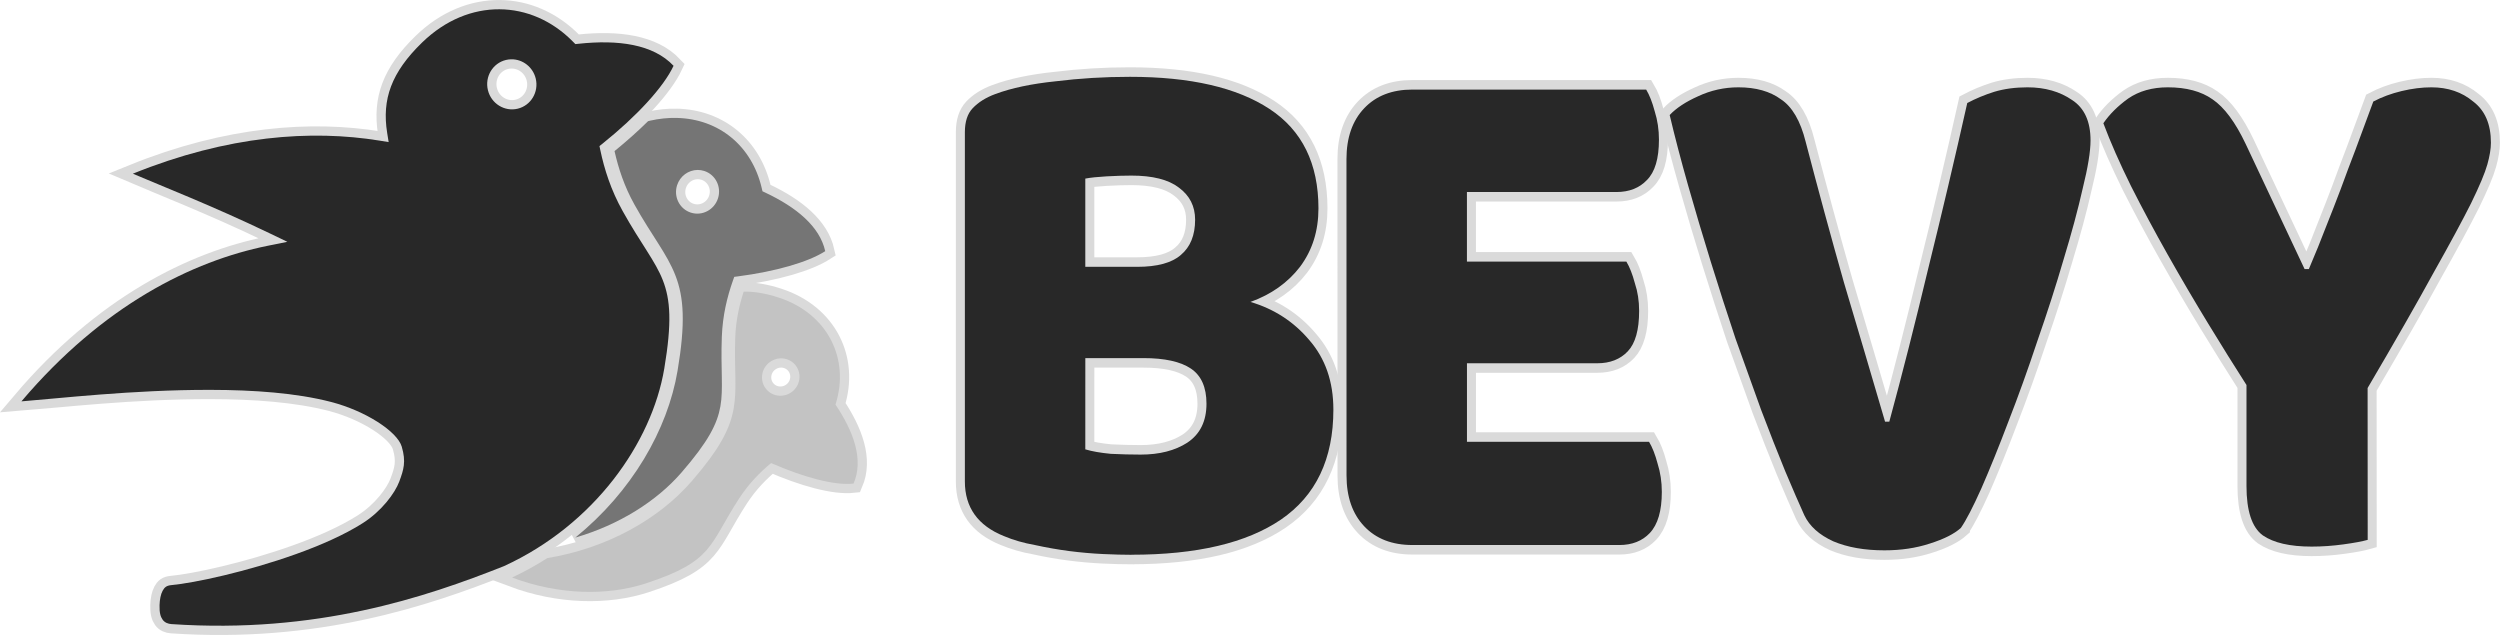
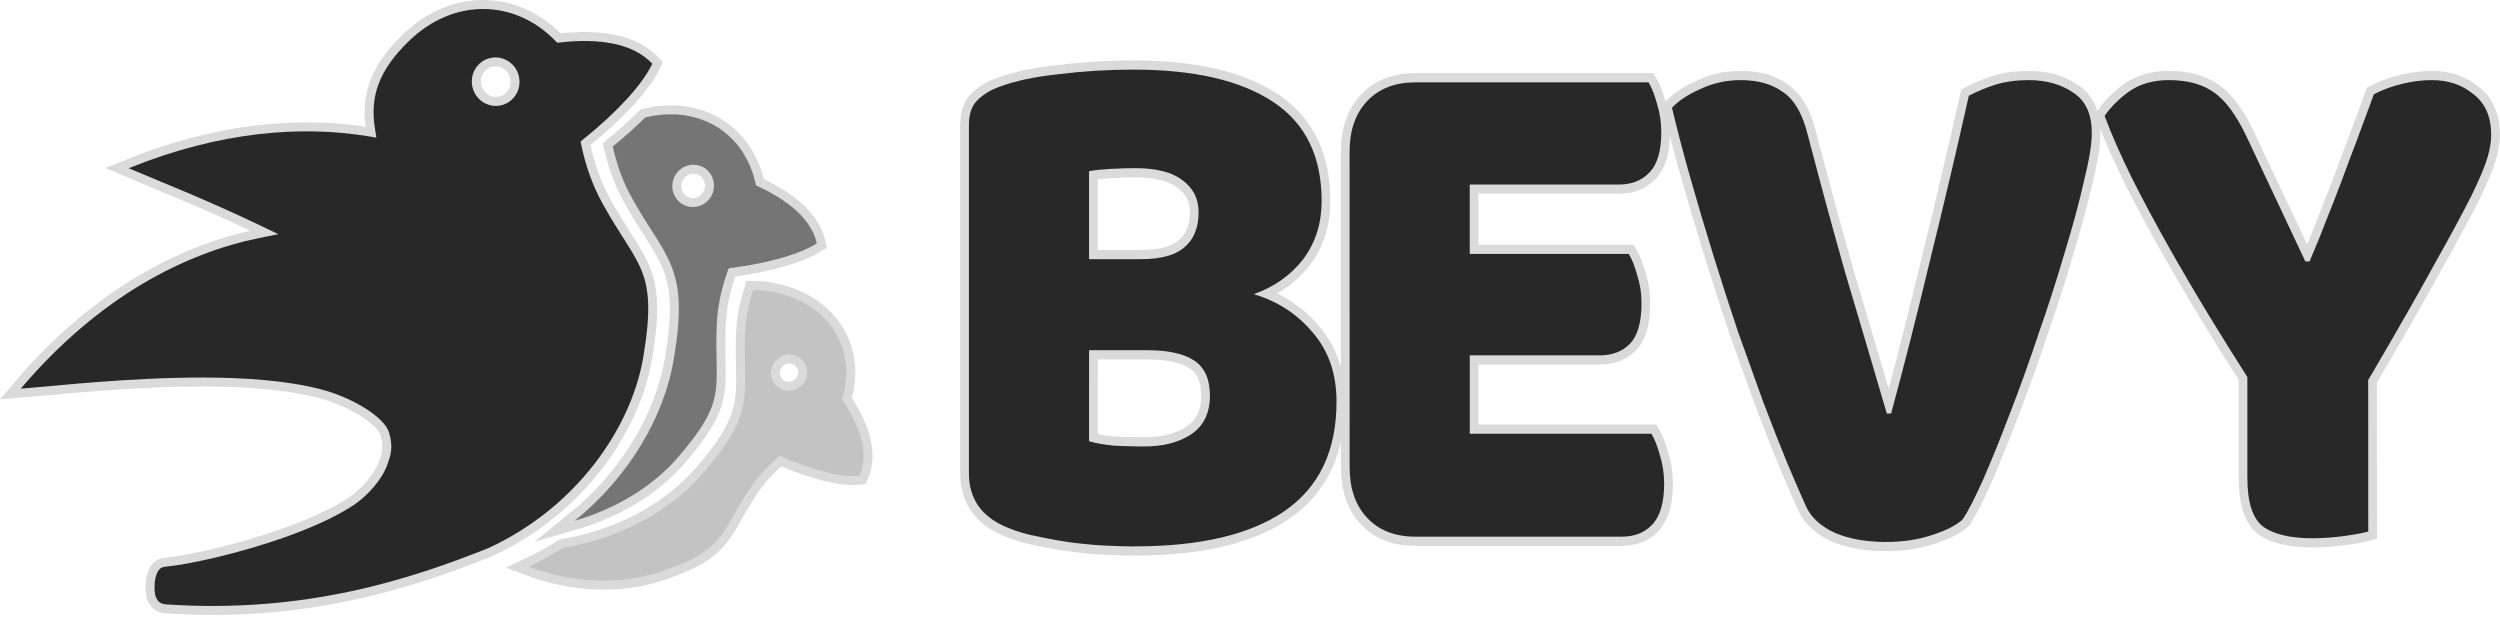
- <svg xmlns="http://www.w3.org/2000/svg" id="svg2321" version="1.1" viewBox="0 0 148.528 37.725" height="37.725mm" width="148.528mm">
+ <svg xmlns="http://www.w3.org/2000/svg" id="svg2321" version="1.1" viewBox="0 0 111.654 27.517" height="104" width="422">
  <defs id="defs2315" />
  <g transform="translate(-32.10653,-123.3149)" id="layer1">
-     <g id="g1911-8-3-9-3-2-8" transform="translate(-517.962,-278.0112)" style="opacity:1;fill:#c3c3c3;fill-opacity:1;stroke:#dadada;stroke-width:1.1;stroke-miterlimit:4;stroke-dasharray:none;stroke-opacity:1;paint-order:markers stroke fill">
-       <g transform="matrix(-0.4042672,-0.1743825,-0.1743825,0.4042672,678.7761,389.8476)" style="fill:#c3c3c3;fill-opacity:1;stroke:#dadada;stroke-width:2.498;stroke-miterlimit:4;stroke-dasharray:none;stroke-opacity:1;paint-order:markers stroke fill" id="g1121-3-8-8-2-8-7-1-2-8-3-9-6-0-1">
-         <path id="path819-1-94-5-3-1-9-6-4-90-0-8-9-5-8-6-1-6-2" style="fill:#c3c3c3;fill-opacity:1;stroke:#dadada;stroke-width:4.157;stroke-linecap:butt;stroke-linejoin:miter;stroke-miterlimit:4;stroke-dasharray:none;stroke-opacity:1;paint-order:markers stroke fill" d="m 2246.031,2340.191 v 0 c -0.016,3e-4 -0.031,0 -0.047,0 -0.98,3.067 -1.739,6.4 -1.883,10.195 -0.271,7.126 0.453,11.464 -0.367,16.08 -0.82,4.616 -3.245,9.161 -9.414,16.287 -7.342,8.482 -18.979,15.045 -32.42,17.264 -2.502,1.597 -5.142,3.061 -7.92,4.363 10.462,3.938 21.402,4.153 30.076,1.307 15.279,-5.014 14.096,-8.616 20.943,-19.107 2.157,-3.305 4.647,-5.828 7.148,-7.9 7.125,3.107 14.143,5.101 18.516,4.607 2.351,-5.45 -0.057,-11.771 -4.059,-17.746 3.282,-10.196 -1.699,-20.406 -12.73,-24.016 -2.877,-0.942 -5.463,-1.384 -7.844,-1.338 z m 8.275,14.971 a 4.167,4.245 48.68 0 1 3.197,1.397 4.167,4.245 48.68 0 1 -0.438,5.934 4.167,4.245 48.68 0 1 -5.939,-0.326 4.167,4.245 48.68 0 1 0.438,-5.934 4.167,4.245 48.68 0 1 2.742,-1.07 z m -68.375,45.379 c 0.127,0.075 0.257,0.141 0.385,0.215 0.131,-0.049 0.264,-0.101 0.395,-0.15 -0.26,-0.023 -0.519,-0.039 -0.779,-0.064 z" transform="matrix(-0.551804,-0.2380231,-0.2380231,0.551804,1946.732,-620.612)" />
+     <g id="g1911-8-3-9-3-2-8" transform="matrix(0.7279961,0,0,0.7279961,-365.3196,-168.5146)" style="fill:#c3c3c3;fill-opacity:1;stroke:#dadada;stroke-width:1.1;stroke-linecap:butt;stroke-linejoin:miter;stroke-miterlimit:4;stroke-dasharray:none;stroke-opacity:1;paint-order:markers stroke fill">
+       <g transform="matrix(-0.4042672,-0.1743825,-0.1743825,0.4042672,678.7761,389.8476)" style="fill:#c3c3c3;fill-opacity:1;stroke:#dadada;stroke-width:2.499;stroke-linecap:butt;stroke-linejoin:miter;stroke-miterlimit:4;stroke-dasharray:none;stroke-opacity:1;paint-order:markers stroke fill" id="g1121-3-8-8-2-8-7-1-2-8-3-9-6-0-1">
+         <path id="path819-1-94-5-3-1-9-6-4-90-0-8-9-5-8-6-1-6-2" style="fill:#c3c3c3;fill-opacity:1;stroke:#dadada;stroke-width:2.499;stroke-linecap:butt;stroke-linejoin:miter;stroke-miterlimit:4;stroke-dasharray:none;stroke-opacity:1;paint-order:markers stroke fill" d="m 154.785,138.023 v 0 c 0.009,0.004 0.017,0.007 0.026,0.011 -0.189,1.926 -0.564,3.945 -1.388,6.074 -1.547,3.997 -2.979,6.218 -3.625,8.96 -0.646,2.743 -0.39,5.828 1.318,11.228 2.033,6.428 6.891,12.819 13.78,17.243 1,1.477 2.109,2.913 3.332,4.293 -6.71,-0.317 -12.799,-2.803 -16.907,-6.438 -7.238,-6.404 -5.728,-8.109 -7.009,-15.529 -0.403,-2.337 -1.177,-4.322 -2.064,-6.061 -4.671,0.018 -9.018,-0.551 -11.314,-1.865 5e-5,-3.567 2.833,-6.482 6.464,-8.826 0.616,-6.407 5.794,-10.856 12.741,-10.222 1.812,0.165 3.344,0.536 4.647,1.129 z m -8.13,6.291 c -0.671,-0.307 -1.437,-0.303 -2.097,0.01 -1.25,0.592 -1.775,2.105 -1.171,3.378 0.603,1.273 2.105,1.826 3.355,1.234 1.25,-0.592 1.775,-2.105 1.171,-3.378 -0.261,-0.551 -0.708,-0.992 -1.258,-1.243 z" />
      </g>
    </g>
-     <g id="g1051-1-2-0-8-6-0-8-1-5-6-9-6-8-9" transform="matrix(-0.4539962,0.3668971,0.3668971,0.4539962,73.52733,10.81681)" style="opacity:1;fill:#ececec;fill-opacity:1;stroke:#dadada;stroke-width:1.884;stroke-miterlimit:4;stroke-dasharray:none;stroke-opacity:1;paint-order:markers stroke fill">
-       <g id="g3029-3-9-3" transform="matrix(-0.3525408,0.2849059,0.2849059,0.3525408,477.11,-1021.767)" style="opacity:1;fill:#282828;fill-opacity:1;stroke:#dadada;stroke-width:4.157;stroke-miterlimit:4;stroke-dasharray:none;stroke-opacity:1;paint-order:markers stroke fill">
-         <path id="path3031-2-2-9" style="color:#000000;font-style:normal;font-variant:normal;font-weight:normal;font-stretch:normal;font-size:medium;line-height:normal;font-family:sans-serif;font-variant-ligatures:normal;font-variant-position:normal;font-variant-caps:normal;font-variant-numeric:normal;font-variant-alternates:normal;font-variant-east-asian:normal;font-feature-settings:normal;font-variation-settings:normal;text-indent:0;text-align:start;text-decoration:none;text-decoration-line:none;text-decoration-style:solid;text-decoration-color:#000000;letter-spacing:normal;word-spacing:normal;text-transform:none;writing-mode:lr-tb;direction:ltr;text-orientation:mixed;dominant-baseline:auto;baseline-shift:baseline;text-anchor:start;white-space:normal;shape-padding:0;shape-margin:0;inline-size:0;clip-rule:nonzero;display:inline;overflow:visible;visibility:visible;isolation:auto;mix-blend-mode:normal;color-interpolation:sRGB;color-interpolation-filters:linearRGB;solid-color:#000000;solid-opacity:1;fill:#282828;fill-opacity:1;fill-rule:nonzero;stroke:#dadada;stroke-width:4.157;stroke-linecap:butt;stroke-linejoin:miter;stroke-miterlimit:4;stroke-dasharray:none;stroke-dashoffset:0;stroke-opacity:1;paint-order:markers stroke fill;color-rendering:auto;image-rendering:auto;shape-rendering:auto;text-rendering:auto;enable-background:accumulate;stop-color:#000000;stop-opacity:1" d="m 2191.146,2276.783 c -5.973,-0.035 -12.098,2.348 -17.361,7.459 -6.913,6.713 -9.06,12.755 -7.848,20.295 l 0.332,2.068 -2.066,-0.336 c -15.188,-2.461 -33.985,-1.218 -55.371,7.434 6.287,2.695 17.826,7.193 30.631,13.342 l 4.061,1.951 -4.414,0.894 c -16.909,3.427 -36.973,13.328 -55.299,34.934 8.198,-0.637 24.953,-2.609 42.428,-2.582 9.714,0.015 19.287,0.687 27.086,2.709 7.799,2.022 14.887,6.65 15.886,10.041 0.999,3.391 0.432,5.176 -0.552,7.829 -0.984,2.652 -4.01,6.682 -8.195,9.342 -4.186,2.66 -9.496,4.985 -15.014,6.961 -11.035,3.952 -22.78,6.477 -27.965,6.959 -1.102,0.102 -1.542,0.498 -1.967,1.27 -0.425,0.771 -0.659,1.982 -0.693,3.25 -0.046,1.693 0.217,2.576 0.695,3.246 0.478,0.67 1.224,0.938 1.993,0.99 32.582,2.205 56.944,-5.991 74.638,-13.012 20.351,-9.331 33.213,-27.758 36.006,-44.348 1.75,-10.395 1.375,-15.489 -0.312,-19.828 -1.687,-4.339 -4.922,-8.191 -9.025,-15.549 -2.637,-4.728 -4.108,-9.367 -5.02,-13.688 l -0.193,-0.91 0.727,-0.582 c 7.54,-6.045 13.681,-12.644 15.91,-17.449 -4.574,-4.865 -12.479,-5.893 -21.322,-4.947 l -0.727,0.076 -0.512,-0.521 c -4.713,-4.801 -10.562,-7.261 -16.535,-7.297 z m 2.648,11.232 c 2.593,-0.041 4.881,1.757 5.502,4.322 0.731,3.022 -1.081,6.053 -4.047,6.769 -2.966,0.718 -5.963,-1.15 -6.693,-4.172 -0.731,-3.022 1.081,-6.053 4.047,-6.769 0.39,-0.094 0.79,-0.144 1.191,-0.15 z" transform="translate(5.0092774e-5,-757.8763)" />
+     <g id="g1051-1-2-0-8-6-0-8-1-5-6-9-6-8-9" transform="matrix(-0.3305075,0.2670996,0.2670996,0.3305075,62.26095,41.41684)" style="fill:#ececec;fill-opacity:1;stroke:#dadada;stroke-width:1.885;stroke-miterlimit:4;stroke-dasharray:none;stroke-opacity:1;paint-order:markers stroke fill">
+       <g id="g3029-3-9-3" transform="matrix(-0.3525408,0.2849059,0.2849059,0.3525408,477.11,-1021.767)" style="opacity:1;fill:#282828;fill-opacity:1;stroke:#dadada;stroke-width:4.159;stroke-miterlimit:4;stroke-dasharray:none;stroke-opacity:1;paint-order:markers stroke fill">
+         <path id="path3031-2-2-9" style="color:#000000;font-style:normal;font-variant:normal;font-weight:normal;font-stretch:normal;font-size:medium;line-height:normal;font-family:sans-serif;font-variant-ligatures:normal;font-variant-position:normal;font-variant-caps:normal;font-variant-numeric:normal;font-variant-alternates:normal;font-variant-east-asian:normal;font-feature-settings:normal;font-variation-settings:normal;text-indent:0;text-align:start;text-decoration:none;text-decoration-line:none;text-decoration-style:solid;text-decoration-color:#000000;letter-spacing:normal;word-spacing:normal;text-transform:none;writing-mode:lr-tb;direction:ltr;text-orientation:mixed;dominant-baseline:auto;baseline-shift:baseline;text-anchor:start;white-space:normal;shape-padding:0;shape-margin:0;inline-size:0;clip-rule:nonzero;display:inline;overflow:visible;visibility:visible;isolation:auto;mix-blend-mode:normal;color-interpolation:sRGB;color-interpolation-filters:linearRGB;solid-color:#000000;solid-opacity:1;fill:#282828;fill-opacity:1;fill-rule:nonzero;stroke:#dadada;stroke-width:4.159;stroke-linecap:butt;stroke-linejoin:miter;stroke-miterlimit:4;stroke-dasharray:none;stroke-dashoffset:0;stroke-opacity:1;paint-order:markers stroke fill;color-rendering:auto;image-rendering:auto;shape-rendering:auto;text-rendering:auto;enable-background:accumulate;stop-color:#000000;stop-opacity:1" d="m 2191.146,2276.783 c -5.973,-0.035 -12.098,2.348 -17.361,7.459 -6.913,6.713 -9.06,12.755 -7.848,20.295 l 0.332,2.068 -2.066,-0.336 c -15.188,-2.461 -33.985,-1.218 -55.371,7.434 6.287,2.695 17.826,7.193 30.631,13.342 l 4.061,1.951 -4.414,0.894 c -16.909,3.427 -36.973,13.328 -55.299,34.934 8.198,-0.637 24.953,-2.609 42.428,-2.582 9.714,0.015 19.287,0.687 27.086,2.709 7.799,2.022 14.887,6.65 15.886,10.041 0.999,3.391 0.432,5.176 -0.552,7.829 -0.984,2.652 -4.01,6.682 -8.195,9.342 -4.186,2.66 -9.496,4.985 -15.014,6.961 -11.035,3.952 -22.78,6.477 -27.965,6.959 -1.102,0.102 -1.542,0.498 -1.967,1.27 -0.425,0.771 -0.659,1.982 -0.693,3.25 -0.046,1.693 0.217,2.576 0.695,3.246 0.478,0.67 1.224,0.938 1.993,0.99 32.582,2.205 56.944,-5.991 74.638,-13.012 20.351,-9.331 33.213,-27.758 36.006,-44.348 1.75,-10.395 1.375,-15.489 -0.312,-19.828 -1.687,-4.339 -4.922,-8.191 -9.025,-15.549 -2.637,-4.728 -4.108,-9.367 -5.02,-13.688 l -0.193,-0.91 0.727,-0.582 c 7.54,-6.045 13.681,-12.644 15.91,-17.449 -4.574,-4.865 -12.479,-5.893 -21.322,-4.947 l -0.727,0.076 -0.512,-0.521 c -4.713,-4.801 -10.562,-7.261 -16.535,-7.297 z m 2.648,11.232 c 2.593,-0.041 4.881,1.757 5.502,4.322 0.731,3.022 -1.081,6.053 -4.047,6.769 -2.966,0.718 -5.963,-1.15 -6.693,-4.172 -0.731,-3.022 1.081,-6.053 4.047,-6.769 0.39,-0.094 0.79,-0.144 1.191,-0.15 z" transform="translate(5.0092774e-5,-757.8763)" />
      </g>
    </g>
-     <g style="opacity:1;fill:#757575;fill-opacity:1;stroke:#dadada;stroke-width:2.159;stroke-miterlimit:4;stroke-dasharray:none;stroke-opacity:1;paint-order:markers stroke fill" id="g1051-1-1-8-8-4-9-4-0-4-6-4-7-6-6-0" transform="matrix(-0.5050937,0.06754889,0.06754889,0.5050937,156.7552,55.24347)">
-       <g style="fill:#757575;fill-opacity:1;stroke:#dadada;stroke-width:2.159;stroke-miterlimit:4;stroke-dasharray:none;stroke-opacity:1;paint-order:markers stroke fill" id="g1129-5-9-8-0-7-2-7-3-8-61-1-6-8" transform="translate(-20.24458,-6.120921)">
-         <g style="fill:#757575;fill-opacity:1;stroke:#dadada;stroke-width:2.159;stroke-miterlimit:4;stroke-dasharray:none;stroke-opacity:1;paint-order:markers stroke fill" id="g1344-1-3-9-3-8-8-8-3-5-4-8" transform="translate(61.54776,-5.672668)">
-           <g id="g1121-7-7-2-3-3-7-4-5-8-2-5-9-5" style="fill:#757575;fill-opacity:1;stroke:#dadada;stroke-width:2.159;stroke-miterlimit:4;stroke-dasharray:none;stroke-opacity:1;paint-order:markers stroke fill">
-             <g id="g3006-4-5-0" transform="matrix(-0.514626,0.06882369,0.06882369,0.514626,1184.364,-811.9091)" style="opacity:1;fill:#757575;fill-opacity:1;stroke:#dadada;stroke-width:4.157;stroke-miterlimit:4;stroke-dasharray:none;stroke-opacity:1;paint-order:markers stroke fill">
-               <path id="path3008-7-0-9" style="color:#000000;font-style:normal;font-variant:normal;font-weight:normal;font-stretch:normal;font-size:medium;line-height:normal;font-family:sans-serif;font-variant-ligatures:normal;font-variant-position:normal;font-variant-caps:normal;font-variant-numeric:normal;font-variant-alternates:normal;font-variant-east-asian:normal;font-feature-settings:normal;font-variation-settings:normal;text-indent:0;text-align:start;text-decoration:none;text-decoration-line:none;text-decoration-style:solid;text-decoration-color:#000000;letter-spacing:normal;word-spacing:normal;text-transform:none;writing-mode:lr-tb;direction:ltr;text-orientation:mixed;dominant-baseline:auto;baseline-shift:baseline;text-anchor:start;white-space:normal;shape-padding:0;shape-margin:0;inline-size:0;clip-rule:nonzero;display:inline;overflow:visible;visibility:visible;isolation:auto;mix-blend-mode:normal;color-interpolation:sRGB;color-interpolation-filters:linearRGB;solid-color:#000000;solid-opacity:1;fill:#757575;fill-opacity:1;fill-rule:nonzero;stroke:#dadada;stroke-width:4.157;stroke-linecap:butt;stroke-linejoin:miter;stroke-miterlimit:4;stroke-dasharray:none;stroke-dashoffset:0;stroke-opacity:1;paint-order:markers stroke fill;color-rendering:auto;image-rendering:auto;shape-rendering:auto;text-rendering:auto;enable-background:accumulate;stop-color:#000000;stop-opacity:1" d="m 2230.894,2301.174 c -1.911,-0.039 -3.912,0.162 -5.979,0.633 -0.139,0.032 -0.261,0.071 -0.398,0.104 -2.274,2.248 -4.813,4.505 -7.529,6.717 0.875,3.86 2.174,7.883 4.471,12.002 3.987,7.149 7.274,10.966 9.203,15.926 1.929,4.96 2.264,10.794 0.475,21.424 -2.218,13.178 -10.24,27.132 -22.959,37.434 9.872,-2.879 18.287,-8.191 23.858,-14.627 6.013,-6.946 8.019,-10.876 8.723,-14.836 0.704,-3.96 0.044,-8.3 0.324,-15.664 0.18,-4.745 1.191,-8.896 2.477,-12.545 l 0.309,-0.875 0.922,-0.121 c 8.228,-1.067 15.665,-3.167 19.51,-5.648 -1.235,-5.552 -6.481,-9.86 -13.428,-13.135 l -0.662,-0.312 -0.166,-0.713 c -2.203,-9.461 -9.591,-15.563 -19.148,-15.762 z m 4.783,11.686 a 4.823,4.914 17.729 0 1 1.447,0.225 4.823,4.914 17.729 0 1 3.098,6.148 4.823,4.914 17.729 0 1 -6.09,3.213 4.823,4.914 17.729 0 1 -3.098,-6.148 4.823,4.914 17.729 0 1 4.643,-3.438 z" transform="translate(1.2499985e-4,-757.8763)" />
+     <g style="fill:#757575;fill-opacity:1;stroke:#dadada;stroke-width:2.159;stroke-linecap:butt;stroke-linejoin:miter;stroke-miterlimit:5.1;stroke-dasharray:none;stroke-opacity:1;paint-order:markers stroke fill" id="g1051-1-1-8-8-4-9-4-0-4-6-4-7-6-6-0" transform="matrix(-0.3677063,0.04917533,0.04917533,0.3677063,123.6377,73.76597)">
+       <g style="fill:#757575;fill-opacity:1;stroke:#dadada;stroke-width:2.159;stroke-linecap:butt;stroke-linejoin:miter;stroke-miterlimit:5.1;stroke-dasharray:none;stroke-opacity:1;paint-order:markers stroke fill" id="g1129-5-9-8-0-7-2-7-3-8-61-1-6-8" transform="translate(-20.24458,-6.120921)">
+         <g style="fill:#757575;fill-opacity:1;stroke:#dadada;stroke-width:2.159;stroke-linecap:butt;stroke-linejoin:miter;stroke-miterlimit:5.1;stroke-dasharray:none;stroke-opacity:1;paint-order:markers stroke fill" id="g1344-1-3-9-3-8-8-8-3-5-4-8" transform="translate(61.54776,-5.672668)">
+           <g id="g1121-7-7-2-3-3-7-4-5-8-2-5-9-5" style="fill:#757575;fill-opacity:1;stroke:#dadada;stroke-width:2.159;stroke-linecap:butt;stroke-linejoin:miter;stroke-miterlimit:5.1;stroke-dasharray:none;stroke-opacity:1;paint-order:markers stroke fill">
+             <g id="g3006-4-5-0" transform="matrix(-0.514626,0.06882369,0.06882369,0.514626,1184.364,-811.9091)" style="opacity:1;fill:#757575;fill-opacity:1;stroke:#dadada;stroke-width:4.159;stroke-linecap:butt;stroke-linejoin:miter;stroke-miterlimit:5.1;stroke-dasharray:none;stroke-opacity:1;paint-order:markers stroke fill">
+               <path id="path3008-7-0-9" style="color:#000000;font-style:normal;font-variant:normal;font-weight:normal;font-stretch:normal;font-size:medium;line-height:normal;font-family:sans-serif;font-variant-ligatures:normal;font-variant-position:normal;font-variant-caps:normal;font-variant-numeric:normal;font-variant-alternates:normal;font-variant-east-asian:normal;font-feature-settings:normal;font-variation-settings:normal;text-indent:0;text-align:start;text-decoration:none;text-decoration-line:none;text-decoration-style:solid;text-decoration-color:#000000;letter-spacing:normal;word-spacing:normal;text-transform:none;writing-mode:lr-tb;direction:ltr;text-orientation:mixed;dominant-baseline:auto;baseline-shift:baseline;text-anchor:start;white-space:normal;shape-padding:0;shape-margin:0;inline-size:0;clip-rule:nonzero;display:inline;overflow:visible;visibility:visible;isolation:auto;mix-blend-mode:normal;color-interpolation:sRGB;color-interpolation-filters:linearRGB;solid-color:#000000;solid-opacity:1;fill:#757575;fill-opacity:1;fill-rule:nonzero;stroke:#dadada;stroke-width:4.159;stroke-linecap:butt;stroke-linejoin:miter;stroke-miterlimit:5.1;stroke-dasharray:none;stroke-dashoffset:0;stroke-opacity:1;paint-order:markers stroke fill;color-rendering:auto;image-rendering:auto;shape-rendering:auto;text-rendering:auto;enable-background:accumulate;stop-color:#000000;stop-opacity:1" d="m 2230.894,2301.174 c -1.911,-0.039 -3.912,0.162 -5.979,0.633 -0.139,0.032 -0.261,0.071 -0.398,0.104 -2.274,2.248 -4.813,4.505 -7.529,6.717 0.875,3.86 2.174,7.883 4.471,12.002 3.987,7.149 7.274,10.966 9.203,15.926 1.929,4.96 2.264,10.794 0.475,21.424 -2.218,13.178 -10.24,27.132 -22.959,37.434 9.872,-2.879 18.287,-8.191 23.858,-14.627 6.013,-6.946 8.019,-10.876 8.723,-14.836 0.704,-3.96 0.044,-8.3 0.324,-15.664 0.18,-4.745 1.191,-8.896 2.477,-12.545 l 0.309,-0.875 0.922,-0.121 c 8.228,-1.067 15.665,-3.167 19.51,-5.648 -1.235,-5.552 -6.481,-9.86 -13.428,-13.135 l -0.662,-0.312 -0.166,-0.713 c -2.203,-9.461 -9.591,-15.563 -19.148,-15.762 z m 4.783,11.686 a 4.823,4.914 17.729 0 1 1.447,0.225 4.823,4.914 17.729 0 1 3.098,6.148 4.823,4.914 17.729 0 1 -6.09,3.213 4.823,4.914 17.729 0 1 -3.098,-6.148 4.823,4.914 17.729 0 1 4.643,-3.438 z" transform="translate(1.2499985e-4,-757.8763)" />
            </g>
          </g>
        </g>
      </g>
    </g>
-     <g aria-label="BEVY" transform="matrix(1.708841,0,0,1.80391,-52.76718,-214.8514)" style="font-style:normal;font-weight:normal;font-size:10.301px;line-height:1.25;font-family:sans-serif;letter-spacing:0px;word-spacing:0px;opacity:1;fill:#282828;fill-opacity:1;stroke:#dadada;stroke-width:0.627;stroke-miterlimit:4;stroke-dasharray:none;stroke-opacity:1;paint-order:markers stroke fill" id="text1778-3-6-3-9-3-6-4-0-9-5-4-6">
-       <path d="m 87.4,202.262 q 0.345,0.099 0.887,0.148 0.542,0.025 1.035,0.025 0.985,0 1.626,-0.394 0.665,-0.419 0.665,-1.281 0,-0.813 -0.542,-1.158 -0.542,-0.345 -1.65,-0.345 h -2.02 z m 0,-6.011 h 1.798 q 1.059,0 1.527,-0.394 0.493,-0.394 0.493,-1.158 0,-0.665 -0.567,-1.059 -0.542,-0.394 -1.65,-0.394 -0.37,0 -0.862,0.025 -0.468,0.025 -0.739,0.074 z m 1.601,9.484 q -0.419,0 -0.985,-0.025 -0.567,-0.025 -1.182,-0.099 -0.591,-0.074 -1.182,-0.197 -0.591,-0.099 -1.084,-0.296 -1.355,-0.517 -1.355,-1.798 v -11.504 q 0,-0.517 0.271,-0.788 0.296,-0.296 0.788,-0.468 0.838,-0.296 2.094,-0.419 1.256,-0.148 2.587,-0.148 3.153,0 4.853,1.059 1.7,1.059 1.7,3.276 0,1.109 -0.64,1.921 -0.64,0.788 -1.724,1.158 1.232,0.345 2.045,1.256 0.838,0.911 0.838,2.291 0,2.439 -1.823,3.621 -1.798,1.158 -5.198,1.158 z" style="font-style:normal;font-variant:normal;font-weight:normal;font-stretch:normal;font-size:21.975px;font-family:'Baloo Bhaijaan';-inkscape-font-specification:'Baloo Bhaijaan, Normal';font-variant-ligatures:normal;font-variant-caps:normal;font-variant-numeric:normal;font-feature-settings:normal;text-align:start;writing-mode:lr-tb;text-anchor:start;fill:#282828;fill-opacity:1;stroke:#dadada;stroke-width:0.627;stroke-miterlimit:4;stroke-dasharray:none;stroke-opacity:1;paint-order:markers stroke fill" id="path1940-83-0-6-3-1-1-8-3-1-6-8-3" />
-       <path d="m 96.48,192.704 q 0,-1.059 0.616,-1.675 0.616,-0.616 1.675,-0.616 h 8.129 q 0.172,0.271 0.296,0.714 0.148,0.443 0.148,0.936 0,0.936 -0.419,1.33 -0.394,0.394 -1.059,0.394 h -5.198 v 2.291 h 5.543 q 0.172,0.271 0.296,0.714 0.148,0.419 0.148,0.911 0,0.936 -0.394,1.33 -0.394,0.394 -1.059,0.394 h -4.533 v 2.587 h 6.331 q 0.172,0.271 0.296,0.714 0.148,0.443 0.148,0.936 0,0.936 -0.419,1.355 -0.394,0.394 -1.059,0.394 h -7.193 q -1.059,0 -1.675,-0.616 -0.616,-0.616 -0.616,-1.675 z" style="font-style:normal;font-variant:normal;font-weight:normal;font-stretch:normal;font-size:21.975px;font-family:'Baloo Bhaijaan';-inkscape-font-specification:'Baloo Bhaijaan, Normal';font-variant-ligatures:normal;font-variant-caps:normal;font-variant-numeric:normal;font-feature-settings:normal;text-align:start;writing-mode:lr-tb;text-anchor:start;fill:#282828;fill-opacity:1;stroke:#dadada;stroke-width:0.627;stroke-miterlimit:4;stroke-dasharray:none;stroke-opacity:1;paint-order:markers stroke fill" id="path1942-3-4-06-1-4-5-1-0-0-9-7-8" />
-       <path d="m 117.842,204.849 q -0.345,0.296 -1.084,0.517 -0.714,0.222 -1.577,0.222 -1.035,0 -1.774,-0.296 -0.739,-0.32 -1.01,-0.862 -0.271,-0.567 -0.665,-1.453 -0.394,-0.911 -0.838,-2.02 -0.419,-1.109 -0.887,-2.34 -0.443,-1.256 -0.862,-2.537 -0.419,-1.281 -0.788,-2.513 -0.369,-1.232 -0.64,-2.316 0.345,-0.345 0.985,-0.616 0.665,-0.296 1.404,-0.296 0.911,0 1.478,0.394 0.591,0.369 0.862,1.404 0.665,2.414 1.33,4.631 0.69,2.192 1.429,4.582 h 0.148 q 0.665,-2.316 1.355,-5.05 0.714,-2.734 1.355,-5.444 0.443,-0.222 0.936,-0.369 0.517,-0.148 1.158,-0.148 0.911,0 1.552,0.419 0.64,0.394 0.64,1.33 0,0.542 -0.271,1.577 -0.246,1.035 -0.665,2.34 -0.394,1.281 -0.911,2.685 -0.493,1.404 -1.01,2.66 -0.493,1.232 -0.936,2.192 -0.443,0.936 -0.714,1.306 z" style="font-style:normal;font-variant:normal;font-weight:normal;font-stretch:normal;font-size:21.975px;font-family:'Baloo Bhaijaan';-inkscape-font-specification:'Baloo Bhaijaan, Normal';font-variant-ligatures:normal;font-variant-caps:normal;font-variant-numeric:normal;font-feature-settings:normal;text-align:start;writing-mode:lr-tb;text-anchor:start;fill:#282828;fill-opacity:1;stroke:#dadada;stroke-width:0.627;stroke-miterlimit:4;stroke-dasharray:none;stroke-opacity:1;paint-order:markers stroke fill" id="path1944-3-1-2-9-9-5-0-9-7-3-1-5" />
-       <path d="m 131.985,205.243 q -0.271,0.074 -0.838,0.148 -0.567,0.074 -1.109,0.074 -1.133,0 -1.7,-0.37 -0.567,-0.394 -0.567,-1.626 v -3.326 q -0.616,-0.911 -1.33,-2.02 -0.714,-1.109 -1.404,-2.266 -0.69,-1.158 -1.281,-2.266 -0.591,-1.133 -0.961,-2.069 0.32,-0.443 0.862,-0.813 0.567,-0.37 1.379,-0.37 0.961,0 1.552,0.394 0.616,0.394 1.158,1.478 l 2.045,4.114 h 0.148 q 0.345,-0.764 0.591,-1.379 0.271,-0.64 0.517,-1.256 0.246,-0.64 0.517,-1.306 0.271,-0.69 0.616,-1.577 0.443,-0.222 0.985,-0.345 0.542,-0.123 1.035,-0.123 0.862,0 1.453,0.468 0.616,0.443 0.616,1.355 0,0.296 -0.123,0.714 -0.123,0.419 -0.567,1.281 -0.443,0.838 -1.306,2.291 -0.838,1.453 -2.291,3.794 z" style="font-style:normal;font-variant:normal;font-weight:normal;font-stretch:normal;font-size:21.975px;font-family:'Baloo Bhaijaan';-inkscape-font-specification:'Baloo Bhaijaan, Normal';font-variant-ligatures:normal;font-variant-caps:normal;font-variant-numeric:normal;font-feature-settings:normal;text-align:start;writing-mode:lr-tb;text-anchor:start;fill:#282828;fill-opacity:1;stroke:#dadada;stroke-width:0.627;stroke-miterlimit:4;stroke-dasharray:none;stroke-opacity:1;paint-order:markers stroke fill" id="path1946-80-0-6-4-2-4-3-2-5-7-7-6" />
+     <g aria-label="BEVY" transform="matrix(1.281438,0,0,1.352729,-31.25229,-130.5845)" style="font-style:normal;font-weight:normal;font-size:10.301px;line-height:1.25;font-family:sans-serif;letter-spacing:0px;word-spacing:0px;fill:#ececec;fill-opacity:1;stroke:#dadada;stroke-width:0.608;stroke-miterlimit:4;stroke-dasharray:none;stroke-opacity:1;paint-order:markers stroke fill" id="text1778-3-6-3-9-3-6-4-0-9-5-4-6">
+       <path d="m 87.4,202.262 q 0.345,0.099 0.887,0.148 0.542,0.025 1.035,0.025 0.985,0 1.626,-0.394 0.665,-0.419 0.665,-1.281 0,-0.813 -0.542,-1.158 -0.542,-0.345 -1.65,-0.345 h -2.02 z m 0,-6.011 h 1.798 q 1.059,0 1.527,-0.394 0.493,-0.394 0.493,-1.158 0,-0.665 -0.567,-1.059 -0.542,-0.394 -1.65,-0.394 -0.37,0 -0.862,0.025 -0.468,0.025 -0.739,0.074 z m 1.601,9.484 q -0.419,0 -0.985,-0.025 -0.567,-0.025 -1.182,-0.099 -0.591,-0.074 -1.182,-0.197 -0.591,-0.099 -1.084,-0.296 -1.355,-0.517 -1.355,-1.798 v -11.504 q 0,-0.517 0.271,-0.788 0.296,-0.296 0.788,-0.468 0.838,-0.296 2.094,-0.419 1.256,-0.148 2.587,-0.148 3.153,0 4.853,1.059 1.7,1.059 1.7,3.276 0,1.109 -0.64,1.921 -0.64,0.788 -1.724,1.158 1.232,0.345 2.045,1.256 0.838,0.911 0.838,2.291 0,2.439 -1.823,3.621 -1.798,1.158 -5.198,1.158 z" style="font-style:normal;font-variant:normal;font-weight:normal;font-stretch:normal;font-size:21.975px;font-family:'Baloo Bhaijaan';-inkscape-font-specification:'Baloo Bhaijaan, Normal';font-variant-ligatures:normal;font-variant-caps:normal;font-variant-numeric:normal;font-feature-settings:normal;text-align:start;writing-mode:lr-tb;text-anchor:start;fill:#282828;fill-opacity:1;stroke:#dadada;stroke-width:0.608;stroke-miterlimit:4;stroke-dasharray:none;stroke-opacity:1;paint-order:markers stroke fill" id="path1940-83-0-6-3-1-1-8-3-1-6-8-3" />
+       <path d="m 96.48,192.704 q 0,-1.059 0.616,-1.675 0.616,-0.616 1.675,-0.616 h 8.129 q 0.172,0.271 0.296,0.714 0.148,0.443 0.148,0.936 0,0.936 -0.419,1.33 -0.394,0.394 -1.059,0.394 h -5.198 v 2.291 h 5.543 q 0.172,0.271 0.296,0.714 0.148,0.419 0.148,0.911 0,0.936 -0.394,1.33 -0.394,0.394 -1.059,0.394 h -4.533 v 2.587 h 6.331 q 0.172,0.271 0.296,0.714 0.148,0.443 0.148,0.936 0,0.936 -0.419,1.355 -0.394,0.394 -1.059,0.394 h -7.193 q -1.059,0 -1.675,-0.616 -0.616,-0.616 -0.616,-1.675 z" style="font-style:normal;font-variant:normal;font-weight:normal;font-stretch:normal;font-size:21.975px;font-family:'Baloo Bhaijaan';-inkscape-font-specification:'Baloo Bhaijaan, Normal';font-variant-ligatures:normal;font-variant-caps:normal;font-variant-numeric:normal;font-feature-settings:normal;text-align:start;writing-mode:lr-tb;text-anchor:start;fill:#282828;fill-opacity:1;stroke:#dadada;stroke-width:0.608;stroke-miterlimit:4;stroke-dasharray:none;stroke-opacity:1;paint-order:markers stroke fill" id="path1942-3-4-06-1-4-5-1-0-0-9-7-8" />
+       <path d="m 117.842,204.849 q -0.345,0.296 -1.084,0.517 -0.714,0.222 -1.577,0.222 -1.035,0 -1.774,-0.296 -0.739,-0.32 -1.01,-0.862 -0.271,-0.567 -0.665,-1.453 -0.394,-0.911 -0.838,-2.02 -0.419,-1.109 -0.887,-2.34 -0.443,-1.256 -0.862,-2.537 -0.419,-1.281 -0.788,-2.513 -0.369,-1.232 -0.64,-2.316 0.345,-0.345 0.985,-0.616 0.665,-0.296 1.404,-0.296 0.911,0 1.478,0.394 0.591,0.369 0.862,1.404 0.665,2.414 1.33,4.631 0.69,2.192 1.429,4.582 h 0.148 q 0.665,-2.316 1.355,-5.05 0.714,-2.734 1.355,-5.444 0.443,-0.222 0.936,-0.369 0.517,-0.148 1.158,-0.148 0.911,0 1.552,0.419 0.64,0.394 0.64,1.33 0,0.542 -0.271,1.577 -0.246,1.035 -0.665,2.34 -0.394,1.281 -0.911,2.685 -0.493,1.404 -1.01,2.66 -0.493,1.232 -0.936,2.192 -0.443,0.936 -0.714,1.306 z" style="font-style:normal;font-variant:normal;font-weight:normal;font-stretch:normal;font-size:21.975px;font-family:'Baloo Bhaijaan';-inkscape-font-specification:'Baloo Bhaijaan, Normal';font-variant-ligatures:normal;font-variant-caps:normal;font-variant-numeric:normal;font-feature-settings:normal;text-align:start;writing-mode:lr-tb;text-anchor:start;fill:#282828;fill-opacity:1;stroke:#dadada;stroke-width:0.608;stroke-miterlimit:4;stroke-dasharray:none;stroke-opacity:1;paint-order:markers stroke fill" id="path1944-3-1-2-9-9-5-0-9-7-3-1-5" />
+       <path d="m 131.985,205.243 q -0.271,0.074 -0.838,0.148 -0.567,0.074 -1.109,0.074 -1.133,0 -1.7,-0.37 -0.567,-0.394 -0.567,-1.626 v -3.326 q -0.616,-0.911 -1.33,-2.02 -0.714,-1.109 -1.404,-2.266 -0.69,-1.158 -1.281,-2.266 -0.591,-1.133 -0.961,-2.069 0.32,-0.443 0.862,-0.813 0.567,-0.37 1.379,-0.37 0.961,0 1.552,0.394 0.616,0.394 1.158,1.478 l 2.045,4.114 h 0.148 q 0.345,-0.764 0.591,-1.379 0.271,-0.64 0.517,-1.256 0.246,-0.64 0.517,-1.306 0.271,-0.69 0.616,-1.577 0.443,-0.222 0.985,-0.345 0.542,-0.123 1.035,-0.123 0.862,0 1.453,0.468 0.616,0.443 0.616,1.355 0,0.296 -0.123,0.714 -0.123,0.419 -0.567,1.281 -0.443,0.838 -1.306,2.291 -0.838,1.453 -2.291,3.794 z" style="font-style:normal;font-variant:normal;font-weight:normal;font-stretch:normal;font-size:21.975px;font-family:'Baloo Bhaijaan';-inkscape-font-specification:'Baloo Bhaijaan, Normal';font-variant-ligatures:normal;font-variant-caps:normal;font-variant-numeric:normal;font-feature-settings:normal;text-align:start;writing-mode:lr-tb;text-anchor:start;fill:#282828;fill-opacity:1;stroke:#dadada;stroke-width:0.608;stroke-miterlimit:4;stroke-dasharray:none;stroke-opacity:1;paint-order:markers stroke fill" id="path1946-80-0-6-4-2-4-3-2-5-7-7-6" />
    </g>
  </g>
</svg>
